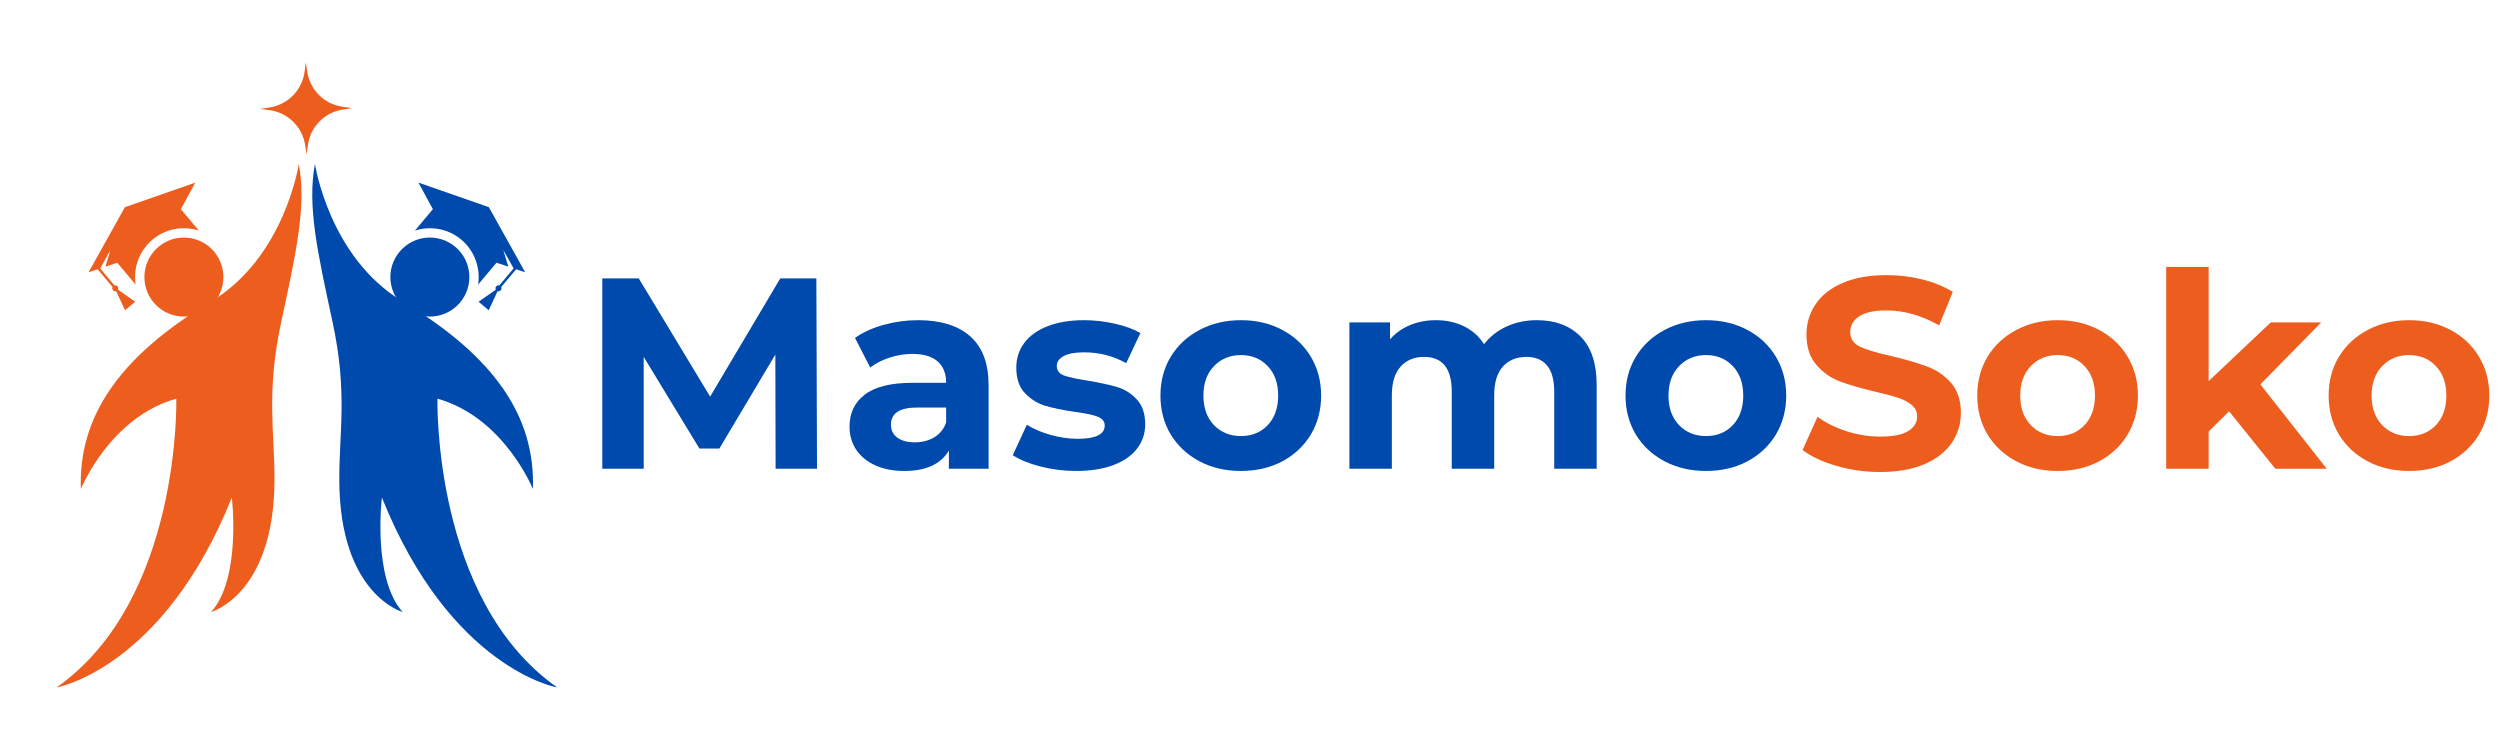
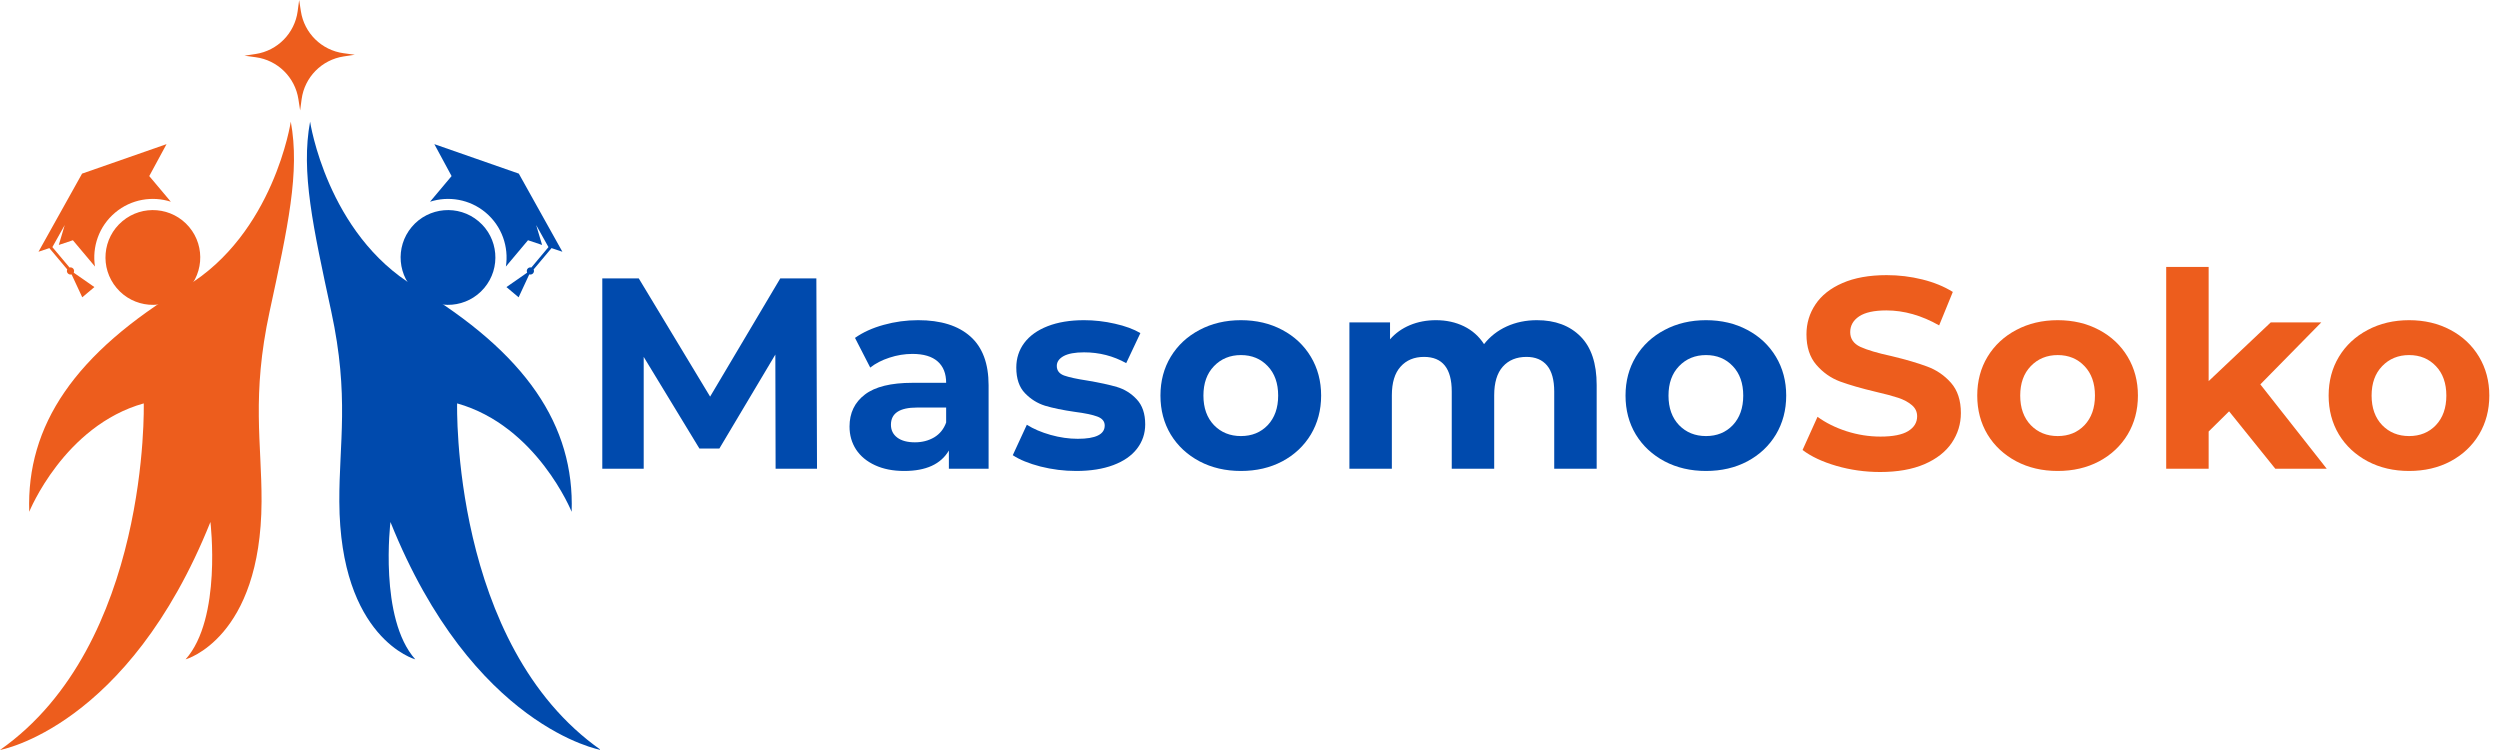
<svg xmlns="http://www.w3.org/2000/svg" width="400" zoomAndPan="magnify" viewBox="0 0 300 90" height="120" preserveAspectRatio="xMidYMid meet" version="1.0">
  <defs>
    <g />
-     <clipPath id="8a3b784dd8">
-       <path d="M 37.426 19.59 L 66.777 19.59 L 66.777 82.5 L 37.426 82.5 Z M 37.426 19.59 " clip-rule="nonzero" />
-     </clipPath>
-     <clipPath id="6101266d8b">
-       <path d="M 6.777 19 L 37 19 L 37 82.5 L 6.777 82.5 Z M 6.777 19 " clip-rule="nonzero" />
-     </clipPath>
-     <clipPath id="9b054f5318">
-       <path d="M 31 7.5 L 43 7.5 L 43 19 L 31 19 Z M 31 7.5 " clip-rule="nonzero" />
+     <clipPath id="9af8e67399">
+       <path d="M 36.773 14.508 L 72 14.508 L 72 89.996 L 36.773 89.996 Z M 36.773 14.508 " clip-rule="nonzero" />
    </clipPath>
  </defs>
-   <path fill="#004aad" d="M 54.633 29.617 C 56.637 31.301 56.895 34.293 55.211 36.297 C 53.527 38.301 50.539 38.559 48.535 36.875 C 46.531 35.191 46.27 32.203 47.957 30.199 C 49.637 28.195 52.629 27.934 54.633 29.617 " fill-opacity="1" fill-rule="nonzero" />
-   <path fill="#004aad" d="M 60.145 34.441 C 60.203 34.562 60.191 34.715 60.098 34.828 C 60.004 34.938 59.855 34.977 59.727 34.941 L 59.691 34.98 L 58.645 37.23 L 57.43 36.207 L 59.465 34.789 L 59.496 34.75 C 59.438 34.625 59.453 34.477 59.547 34.363 C 59.641 34.254 59.785 34.211 59.918 34.25 L 61.633 32.207 L 60.398 30.004 L 60.992 31.996 L 59.582 31.523 L 57.375 34.152 C 57.676 32.191 56.98 30.125 55.355 28.758 C 53.754 27.414 51.645 27.074 49.789 27.672 L 51.945 25.105 L 50.215 21.914 L 58.664 24.863 L 63.023 32.676 L 61.938 32.309 L 60.145 34.441 " fill-opacity="1" fill-rule="nonzero" />
-   <g clip-path="url(#8a3b784dd8)">
-     <path fill="#004aad" d="M 48.312 73.438 C 48.312 73.438 40.773 71.367 40.715 57.656 C 40.688 51.809 41.734 47.137 39.91 38.66 C 38.082 30.184 36.859 24.695 37.793 19.664 C 37.793 19.664 39.469 30.875 48.312 36.176 C 59.422 42.832 64.242 50.059 63.949 58.68 C 63.949 58.68 60.477 50.082 52.496 47.84 C 52.496 47.84 51.871 71.977 66.871 82.5 C 66.871 82.5 54.074 80.266 45.828 59.703 C 45.828 59.703 44.66 69.348 48.312 73.438 " fill-opacity="1" fill-rule="nonzero" />
+   <path fill="#004aad" d="M 57.418 26.543 C 59.824 28.562 60.133 32.152 58.113 34.555 C 56.094 36.961 52.508 37.27 50.102 35.25 C 47.699 33.23 47.387 29.645 49.406 27.238 C 51.426 24.836 55.016 24.523 57.418 26.543 " fill-opacity="1" fill-rule="nonzero" />
+   <path fill="#004aad" d="M 64.035 32.332 C 64.105 32.477 64.09 32.66 63.977 32.793 C 63.863 32.926 63.688 32.973 63.531 32.93 L 63.488 32.977 L 62.234 35.676 L 60.773 34.449 L 63.215 32.75 L 63.258 32.699 C 63.188 32.551 63.203 32.371 63.316 32.238 C 63.426 32.105 63.602 32.059 63.762 32.102 L 65.816 29.652 L 64.34 27.008 L 65.051 29.395 L 63.359 28.828 L 60.707 31.984 C 61.07 29.633 60.234 27.152 58.285 25.512 C 56.367 23.902 53.832 23.492 51.605 24.207 L 54.191 21.129 L 52.121 17.297 L 62.258 20.836 L 67.488 30.211 L 66.184 29.773 L 64.035 32.332 " fill-opacity="1" fill-rule="nonzero" />
+   <g clip-path="url(#9af8e67399)">
+     <path fill="#004aad" d="M 49.836 79.125 C 49.836 79.125 40.789 76.637 40.719 60.188 C 40.688 53.168 41.945 47.562 39.754 37.391 C 37.562 27.223 36.094 20.637 37.211 14.598 C 37.211 14.598 39.227 28.055 49.836 34.41 C 63.168 42.398 68.949 51.07 68.598 61.414 C 68.598 61.414 64.43 51.098 54.855 48.406 C 54.855 48.406 54.105 77.371 72.105 89.996 C 72.105 89.996 56.75 87.312 46.855 62.641 C 46.855 62.641 45.453 74.215 49.836 79.125 " fill-opacity="1" fill-rule="nonzero" />
  </g>
-   <path fill="#ed5d1d" d="M 19.02 29.617 C 17.016 31.301 16.754 34.293 18.438 36.297 C 20.121 38.301 23.113 38.559 25.117 36.875 C 27.121 35.191 27.379 32.203 25.695 30.199 C 24.012 28.195 21.023 27.934 19.02 29.617 " fill-opacity="1" fill-rule="nonzero" />
-   <path fill="#ed5d1d" d="M 13.504 34.441 C 13.445 34.562 13.461 34.715 13.555 34.828 C 13.648 34.938 13.793 34.977 13.926 34.941 L 13.957 34.98 L 15.004 37.23 L 16.223 36.207 L 14.188 34.789 L 14.152 34.75 C 14.211 34.625 14.199 34.477 14.105 34.363 C 14.012 34.254 13.863 34.211 13.734 34.25 L 12.02 32.207 L 13.25 30.004 L 12.656 31.996 L 14.066 31.523 L 16.277 34.152 C 15.973 32.191 16.672 30.125 18.297 28.758 C 19.895 27.414 22.008 27.074 23.863 27.672 L 21.707 25.105 L 23.434 21.914 L 14.988 24.863 L 10.625 32.676 L 11.715 32.309 L 13.504 34.441 " fill-opacity="1" fill-rule="nonzero" />
-   <g clip-path="url(#6101266d8b)">
-     <path fill="#ed5d1d" d="M 25.336 73.438 C 25.336 73.438 32.879 71.367 32.938 57.656 C 32.961 51.809 31.914 47.137 33.742 38.66 C 35.566 30.184 36.789 24.695 35.859 19.664 C 35.859 19.664 34.18 30.875 25.336 36.176 C 14.227 42.832 9.41 50.059 9.703 58.68 C 9.703 58.68 13.172 50.082 21.156 47.84 C 21.156 47.84 21.781 71.977 6.777 82.5 C 6.777 82.5 19.574 80.266 27.82 59.703 C 27.82 59.703 28.992 69.348 25.336 73.438 " fill-opacity="1" fill-rule="nonzero" />
-   </g>
-   <g clip-path="url(#9b054f5318)">
-     <path fill="#ed5d1d" d="M 36.621 17.418 L 36.793 18.539 L 36.945 17.418 C 37.242 15.219 38.953 13.477 41.145 13.145 L 42.266 12.973 L 41.145 12.82 C 38.945 12.523 37.203 10.812 36.871 8.621 L 36.699 7.5 L 36.547 8.621 C 36.25 10.82 34.539 12.562 32.348 12.895 L 31.227 13.066 L 32.348 13.219 C 34.547 13.516 36.289 15.227 36.621 17.418 " fill-opacity="1" fill-rule="nonzero" />
-   </g>
+   <path fill="#ed5d1d" d="M 14.688 26.543 C 12.281 28.562 11.969 32.152 13.992 34.555 C 16.012 36.961 19.598 37.27 22.004 35.25 C 24.406 33.23 24.719 29.645 22.699 27.238 C 20.676 24.836 17.09 24.523 14.688 26.543 " fill-opacity="1" fill-rule="nonzero" />
+   <path fill="#ed5d1d" d="M 8.07 32.332 C 8 32.477 8.016 32.66 8.129 32.793 C 8.242 32.926 8.418 32.973 8.574 32.93 L 8.613 32.977 L 9.871 35.676 L 11.328 34.449 L 8.887 32.75 L 8.848 32.699 C 8.918 32.551 8.902 32.371 8.789 32.238 C 8.676 32.105 8.5 32.059 8.344 32.102 L 6.285 29.652 L 7.766 27.008 L 7.055 29.395 L 8.746 28.828 L 11.398 31.984 C 11.031 29.633 11.867 27.152 13.82 25.512 C 15.738 23.902 18.273 23.492 20.5 24.207 L 17.91 21.129 L 19.984 17.297 L 9.848 20.836 L 4.617 30.211 L 5.922 29.773 L 8.07 32.332 " fill-opacity="1" fill-rule="nonzero" />
+   <path fill="#ed5d1d" d="M 22.27 79.125 C 22.27 79.125 31.316 76.637 31.387 60.188 C 31.414 53.168 30.16 47.562 32.352 37.391 C 34.543 27.223 36.012 20.637 34.895 14.598 C 34.895 14.598 32.879 28.055 22.27 34.41 C 8.938 42.398 3.156 51.07 3.508 61.414 C 3.508 61.414 7.672 51.098 17.25 48.406 C 17.25 48.406 18 77.371 0 89.996 C 0 89.996 15.355 87.312 25.25 62.641 C 25.25 62.641 26.652 74.215 22.27 79.125 " fill-opacity="1" fill-rule="nonzero" />
+   <path fill="#ed5d1d" d="M 35.809 11.906 L 36.016 13.25 L 36.195 11.902 C 36.551 9.266 38.605 7.176 41.238 6.773 L 42.578 6.57 L 41.234 6.387 C 38.594 6.031 36.508 3.98 36.105 1.348 L 35.898 0.004 L 35.719 1.352 C 35.363 3.988 33.309 6.078 30.68 6.48 L 29.336 6.684 L 30.684 6.867 C 33.32 7.223 35.406 9.273 35.809 11.906 " fill-opacity="1" fill-rule="nonzero" />
  <g fill="#004aad" fill-opacity="1">
    <g transform="translate(69.57237, 56.25)">
      <g>
        <path d="M 23.5 0 L 23.469 -13.703 L 16.75 -2.422 L 14.359 -2.422 L 7.672 -13.422 L 7.672 0 L 2.703 0 L 2.703 -22.844 L 7.078 -22.844 L 15.641 -8.656 L 24.062 -22.844 L 28.391 -22.844 L 28.469 0 Z M 23.5 0 " />
      </g>
    </g>
  </g>
  <g fill="#004aad" fill-opacity="1">
    <g transform="translate(100.7405, 56.25)">
      <g>
        <path d="M 9.438 -17.828 C 12.156 -17.828 14.242 -17.176 15.703 -15.875 C 17.16 -14.582 17.891 -12.629 17.891 -10.016 L 17.891 0 L 13.125 0 L 13.125 -2.188 C 12.164 -0.551 10.379 0.266 7.766 0.266 C 6.422 0.266 5.254 0.035 4.266 -0.422 C 3.273 -0.879 2.516 -1.508 1.984 -2.312 C 1.461 -3.125 1.203 -4.039 1.203 -5.062 C 1.203 -6.688 1.816 -7.969 3.047 -8.906 C 4.273 -9.844 6.176 -10.312 8.75 -10.312 L 12.797 -10.312 C 12.797 -11.426 12.457 -12.281 11.781 -12.875 C 11.102 -13.477 10.094 -13.781 8.75 -13.781 C 7.812 -13.781 6.891 -13.629 5.984 -13.328 C 5.086 -13.035 4.32 -12.641 3.688 -12.141 L 1.859 -15.703 C 2.816 -16.379 3.961 -16.898 5.297 -17.266 C 6.641 -17.641 8.02 -17.828 9.438 -17.828 Z M 9.047 -3.172 C 9.91 -3.172 10.68 -3.367 11.359 -3.766 C 12.035 -4.172 12.516 -4.766 12.797 -5.547 L 12.797 -7.344 L 9.297 -7.344 C 7.211 -7.344 6.172 -6.656 6.172 -5.281 C 6.172 -4.633 6.426 -4.117 6.938 -3.734 C 7.445 -3.359 8.148 -3.172 9.047 -3.172 Z M 9.047 -3.172 " />
      </g>
    </g>
  </g>
  <g fill="#004aad" fill-opacity="1">
    <g transform="translate(120.8774, 56.25)">
      <g>
        <path d="M 8.266 0.266 C 6.805 0.266 5.379 0.086 3.984 -0.266 C 2.586 -0.629 1.477 -1.082 0.656 -1.625 L 2.344 -5.281 C 3.133 -4.781 4.082 -4.375 5.188 -4.062 C 6.301 -3.75 7.391 -3.594 8.453 -3.594 C 10.609 -3.594 11.688 -4.125 11.688 -5.188 C 11.688 -5.688 11.391 -6.047 10.797 -6.266 C 10.211 -6.484 9.312 -6.672 8.094 -6.828 C 6.656 -7.035 5.469 -7.281 4.531 -7.562 C 3.602 -7.852 2.797 -8.359 2.109 -9.078 C 1.422 -9.797 1.078 -10.816 1.078 -12.141 C 1.078 -13.254 1.395 -14.238 2.031 -15.094 C 2.676 -15.957 3.613 -16.629 4.844 -17.109 C 6.07 -17.586 7.523 -17.828 9.203 -17.828 C 10.441 -17.828 11.676 -17.688 12.906 -17.406 C 14.133 -17.133 15.156 -16.758 15.969 -16.281 L 14.266 -12.672 C 12.723 -13.535 11.035 -13.969 9.203 -13.969 C 8.117 -13.969 7.301 -13.816 6.75 -13.516 C 6.207 -13.211 5.938 -12.82 5.938 -12.344 C 5.938 -11.789 6.227 -11.406 6.812 -11.188 C 7.406 -10.977 8.344 -10.773 9.625 -10.578 C 11.062 -10.336 12.238 -10.082 13.156 -9.812 C 14.07 -9.539 14.863 -9.047 15.531 -8.328 C 16.207 -7.609 16.547 -6.609 16.547 -5.328 C 16.547 -4.234 16.219 -3.258 15.562 -2.406 C 14.914 -1.562 13.969 -0.906 12.719 -0.438 C 11.469 0.031 9.984 0.266 8.266 0.266 Z M 8.266 0.266 " />
      </g>
    </g>
  </g>
  <g fill="#004aad" fill-opacity="1">
    <g transform="translate(138.2075, 56.25)">
      <g>
        <path d="M 10.703 0.266 C 8.859 0.266 7.203 -0.117 5.734 -0.891 C 4.266 -1.672 3.113 -2.742 2.281 -4.109 C 1.457 -5.484 1.047 -7.039 1.047 -8.781 C 1.047 -10.52 1.457 -12.07 2.281 -13.438 C 3.113 -14.812 4.266 -15.883 5.734 -16.656 C 7.203 -17.438 8.859 -17.828 10.703 -17.828 C 12.555 -17.828 14.211 -17.438 15.672 -16.656 C 17.129 -15.883 18.27 -14.812 19.094 -13.438 C 19.914 -12.07 20.328 -10.52 20.328 -8.781 C 20.328 -7.039 19.914 -5.484 19.094 -4.109 C 18.27 -2.742 17.129 -1.672 15.672 -0.891 C 14.211 -0.117 12.555 0.266 10.703 0.266 Z M 10.703 -3.922 C 12.016 -3.922 13.086 -4.359 13.922 -5.234 C 14.754 -6.117 15.172 -7.301 15.172 -8.781 C 15.172 -10.258 14.754 -11.438 13.922 -12.312 C 13.086 -13.195 12.016 -13.641 10.703 -13.641 C 9.398 -13.641 8.32 -13.195 7.469 -12.312 C 6.625 -11.438 6.203 -10.258 6.203 -8.781 C 6.203 -7.301 6.625 -6.117 7.469 -5.234 C 8.32 -4.359 9.398 -3.922 10.703 -3.922 Z M 10.703 -3.922 " />
      </g>
    </g>
  </g>
  <g fill="#004aad" fill-opacity="1">
    <g transform="translate(159.5846, 56.25)">
      <g>
        <path d="M 24.844 -17.828 C 27.039 -17.828 28.785 -17.176 30.078 -15.875 C 31.367 -14.582 32.016 -12.641 32.016 -10.047 L 32.016 0 L 26.922 0 L 26.922 -9.266 C 26.922 -10.66 26.633 -11.703 26.062 -12.391 C 25.488 -13.078 24.664 -13.422 23.594 -13.422 C 22.395 -13.422 21.445 -13.031 20.75 -12.25 C 20.062 -11.477 19.719 -10.332 19.719 -8.812 L 19.719 0 L 14.625 0 L 14.625 -9.266 C 14.625 -12.035 13.516 -13.422 11.297 -13.422 C 10.117 -13.422 9.18 -13.031 8.484 -12.25 C 7.785 -11.477 7.438 -10.332 7.438 -8.812 L 7.438 0 L 2.344 0 L 2.344 -17.562 L 7.219 -17.562 L 7.219 -15.531 C 7.863 -16.27 8.66 -16.836 9.609 -17.234 C 10.555 -17.629 11.598 -17.828 12.734 -17.828 C 13.973 -17.828 15.094 -17.582 16.094 -17.094 C 17.094 -16.602 17.895 -15.891 18.5 -14.953 C 19.219 -15.867 20.125 -16.578 21.219 -17.078 C 22.32 -17.578 23.531 -17.828 24.844 -17.828 Z M 24.844 -17.828 " />
      </g>
    </g>
  </g>
  <g fill="#004aad" fill-opacity="1">
    <g transform="translate(194.0164, 56.25)">
      <g>
        <path d="M 10.703 0.266 C 8.859 0.266 7.203 -0.117 5.734 -0.891 C 4.266 -1.672 3.113 -2.742 2.281 -4.109 C 1.457 -5.484 1.047 -7.039 1.047 -8.781 C 1.047 -10.52 1.457 -12.07 2.281 -13.438 C 3.113 -14.812 4.266 -15.883 5.734 -16.656 C 7.203 -17.438 8.859 -17.828 10.703 -17.828 C 12.555 -17.828 14.211 -17.438 15.672 -16.656 C 17.129 -15.883 18.27 -14.812 19.094 -13.438 C 19.914 -12.07 20.328 -10.52 20.328 -8.781 C 20.328 -7.039 19.914 -5.484 19.094 -4.109 C 18.27 -2.742 17.129 -1.672 15.672 -0.891 C 14.211 -0.117 12.555 0.266 10.703 0.266 Z M 10.703 -3.922 C 12.016 -3.922 13.086 -4.359 13.922 -5.234 C 14.754 -6.117 15.172 -7.301 15.172 -8.781 C 15.172 -10.258 14.754 -11.438 13.922 -12.312 C 13.086 -13.195 12.016 -13.641 10.703 -13.641 C 9.398 -13.641 8.32 -13.195 7.469 -12.312 C 6.625 -11.438 6.203 -10.258 6.203 -8.781 C 6.203 -7.301 6.625 -6.117 7.469 -5.234 C 8.32 -4.359 9.398 -3.922 10.703 -3.922 Z M 10.703 -3.922 " />
      </g>
    </g>
  </g>
  <g fill="#ed5d1d" fill-opacity="1">
    <g transform="translate(215.4005, 56.25)">
      <g>
        <path d="M 10.219 0.391 C 8.406 0.391 6.656 0.145 4.969 -0.344 C 3.289 -0.832 1.938 -1.469 0.906 -2.25 L 2.703 -6.234 C 3.68 -5.516 4.844 -4.938 6.188 -4.5 C 7.539 -4.07 8.895 -3.859 10.25 -3.859 C 11.75 -3.859 12.859 -4.078 13.578 -4.516 C 14.297 -4.961 14.656 -5.555 14.656 -6.297 C 14.656 -6.836 14.441 -7.285 14.016 -7.641 C 13.586 -8.004 13.039 -8.297 12.375 -8.516 C 11.719 -8.734 10.82 -8.973 9.688 -9.234 C 7.945 -9.648 6.52 -10.062 5.406 -10.469 C 4.301 -10.883 3.352 -11.551 2.562 -12.469 C 1.77 -13.383 1.375 -14.602 1.375 -16.125 C 1.375 -17.445 1.734 -18.645 2.453 -19.719 C 3.172 -20.801 4.25 -21.656 5.688 -22.281 C 7.133 -22.914 8.906 -23.234 11 -23.234 C 12.457 -23.234 13.879 -23.062 15.266 -22.719 C 16.66 -22.375 17.883 -21.875 18.938 -21.219 L 17.297 -17.203 C 15.191 -18.398 13.082 -19 10.969 -19 C 9.488 -19 8.395 -18.758 7.688 -18.281 C 6.977 -17.801 6.625 -17.172 6.625 -16.391 C 6.625 -15.598 7.031 -15.008 7.844 -14.625 C 8.664 -14.25 9.914 -13.879 11.594 -13.516 C 13.332 -13.098 14.754 -12.68 15.859 -12.266 C 16.973 -11.859 17.926 -11.207 18.719 -10.312 C 19.508 -9.414 19.906 -8.207 19.906 -6.688 C 19.906 -5.383 19.539 -4.191 18.812 -3.109 C 18.082 -2.035 16.988 -1.18 15.531 -0.547 C 14.07 0.078 12.301 0.391 10.219 0.391 Z M 10.219 0.391 " />
      </g>
    </g>
  </g>
  <g fill="#ed5d1d" fill-opacity="1">
    <g transform="translate(236.2227, 56.25)">
      <g>
        <path d="M 10.703 0.266 C 8.859 0.266 7.203 -0.117 5.734 -0.891 C 4.266 -1.672 3.113 -2.742 2.281 -4.109 C 1.457 -5.484 1.047 -7.039 1.047 -8.781 C 1.047 -10.52 1.457 -12.07 2.281 -13.438 C 3.113 -14.812 4.266 -15.883 5.734 -16.656 C 7.203 -17.438 8.859 -17.828 10.703 -17.828 C 12.555 -17.828 14.211 -17.438 15.672 -16.656 C 17.129 -15.883 18.27 -14.812 19.094 -13.438 C 19.914 -12.07 20.328 -10.52 20.328 -8.781 C 20.328 -7.039 19.914 -5.484 19.094 -4.109 C 18.27 -2.742 17.129 -1.672 15.672 -0.891 C 14.211 -0.117 12.555 0.266 10.703 0.266 Z M 10.703 -3.922 C 12.016 -3.922 13.086 -4.359 13.922 -5.234 C 14.754 -6.117 15.172 -7.301 15.172 -8.781 C 15.172 -10.258 14.754 -11.438 13.922 -12.312 C 13.086 -13.195 12.016 -13.641 10.703 -13.641 C 9.398 -13.641 8.32 -13.195 7.469 -12.312 C 6.625 -11.438 6.203 -10.258 6.203 -8.781 C 6.203 -7.301 6.625 -6.117 7.469 -5.234 C 8.32 -4.359 9.398 -3.922 10.703 -3.922 Z M 10.703 -3.922 " />
      </g>
    </g>
  </g>
  <g fill="#ed5d1d" fill-opacity="1">
    <g transform="translate(257.5998, 56.25)">
      <g>
        <path d="M 9.891 -6.891 L 7.438 -4.469 L 7.438 0 L 2.344 0 L 2.344 -24.219 L 7.438 -24.219 L 7.438 -10.516 L 14.891 -17.562 L 20.953 -17.562 L 13.641 -10.125 L 21.609 0 L 15.438 0 Z M 9.891 -6.891 " />
      </g>
    </g>
  </g>
  <g fill="#ed5d1d" fill-opacity="1">
    <g transform="translate(278.3892, 56.25)">
      <g>
        <path d="M 10.703 0.266 C 8.859 0.266 7.203 -0.117 5.734 -0.891 C 4.266 -1.672 3.113 -2.742 2.281 -4.109 C 1.457 -5.484 1.047 -7.039 1.047 -8.781 C 1.047 -10.52 1.457 -12.07 2.281 -13.438 C 3.113 -14.812 4.266 -15.883 5.734 -16.656 C 7.203 -17.438 8.859 -17.828 10.703 -17.828 C 12.555 -17.828 14.211 -17.438 15.672 -16.656 C 17.129 -15.883 18.27 -14.812 19.094 -13.438 C 19.914 -12.07 20.328 -10.52 20.328 -8.781 C 20.328 -7.039 19.914 -5.484 19.094 -4.109 C 18.27 -2.742 17.129 -1.672 15.672 -0.891 C 14.211 -0.117 12.555 0.266 10.703 0.266 Z M 10.703 -3.922 C 12.016 -3.922 13.086 -4.359 13.922 -5.234 C 14.754 -6.117 15.172 -7.301 15.172 -8.781 C 15.172 -10.258 14.754 -11.438 13.922 -12.312 C 13.086 -13.195 12.016 -13.641 10.703 -13.641 C 9.398 -13.641 8.32 -13.195 7.469 -12.312 C 6.625 -11.438 6.203 -10.258 6.203 -8.781 C 6.203 -7.301 6.625 -6.117 7.469 -5.234 C 8.32 -4.359 9.398 -3.922 10.703 -3.922 Z M 10.703 -3.922 " />
      </g>
    </g>
  </g>
</svg>
